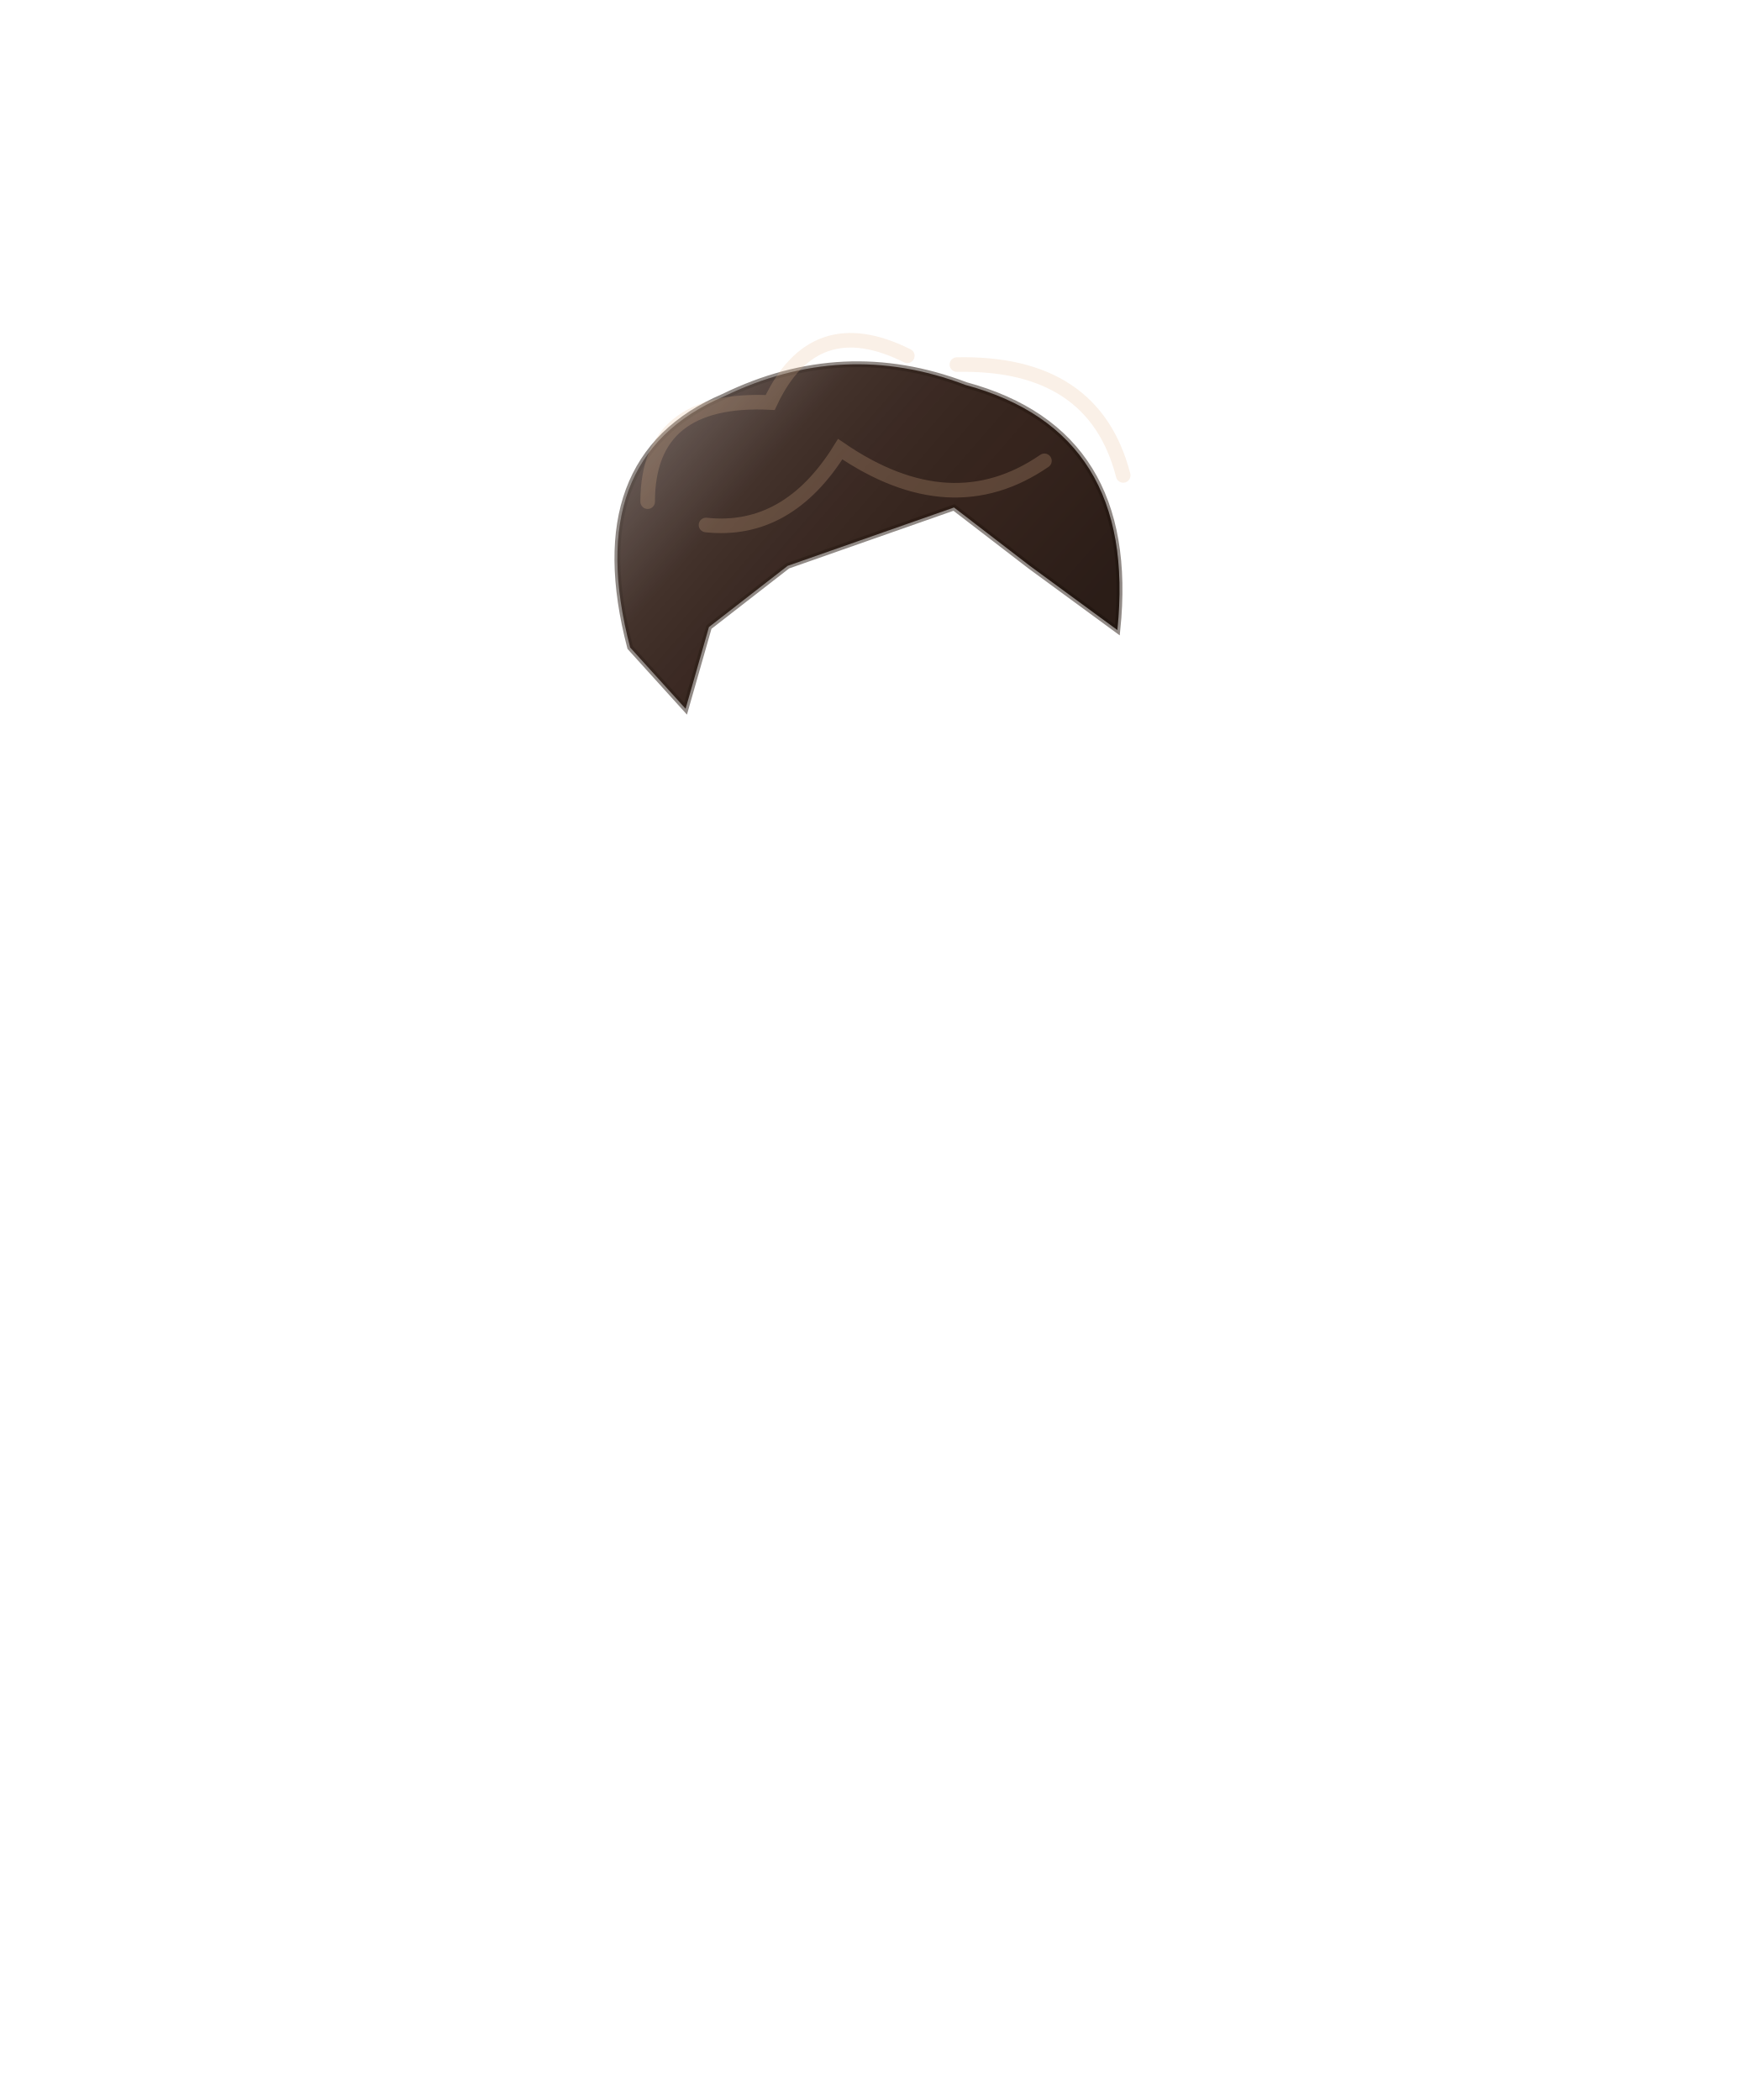
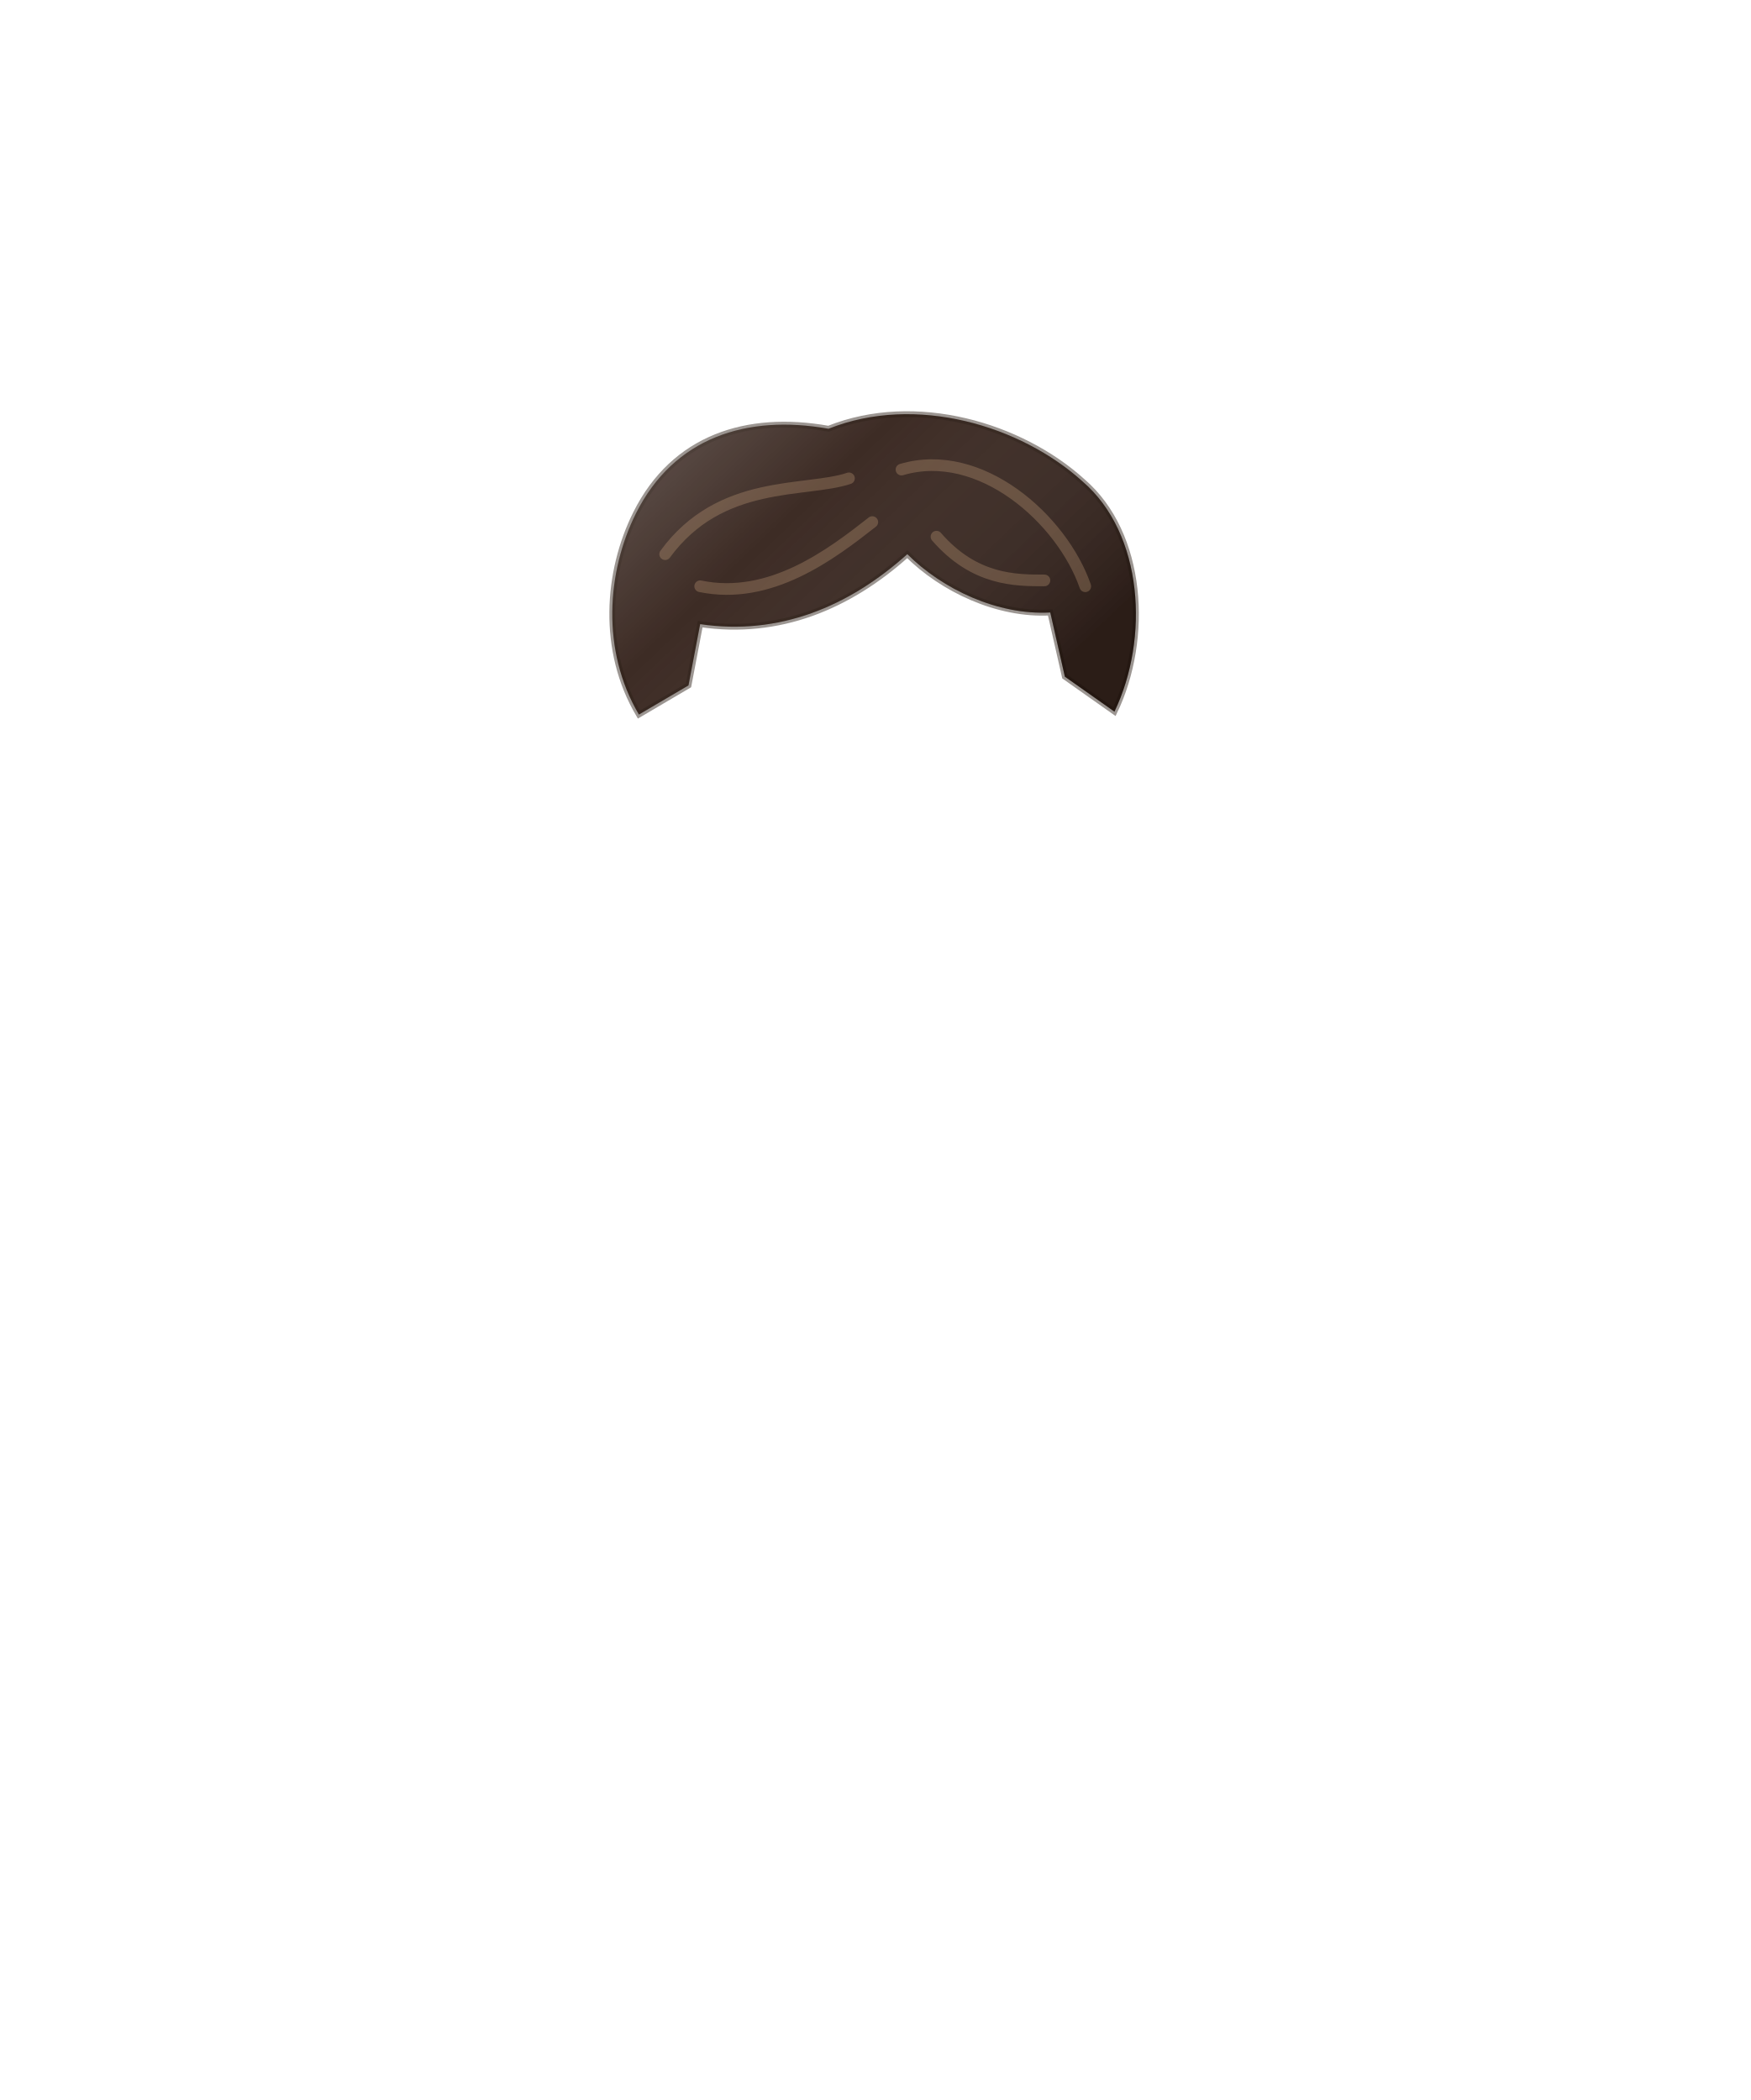
- <svg xmlns="http://www.w3.org/2000/svg" width="600" height="720" class="figure-svg" viewBox="0 0 600 720" aria-hidden="true">
+ <svg xmlns="http://www.w3.org/2000/svg" width="600" height="720" viewBox="0 0 600 720">
  <defs>
-     <linearGradient id="f6gold" x1="0" x2="1">
-       <stop stop-color="#d79b13" />
-       <stop offset=".22" stop-color="#ffd95a" />
-       <stop offset=".65" stop-color="#f4c337" />
-       <stop offset="1" stop-color="#d69b13" />
-     </linearGradient>
-     <linearGradient id="f6shine" x1="0" y1="0" x2="1" y2=".6">
-       <stop stop-color="#fff" stop-opacity=".37" />
-       <stop offset=".35" stop-color="#fff" stop-opacity=".06" />
-       <stop offset=".7" stop-color="#000" stop-opacity=".02" />
+     <linearGradient id="shine" x1="0" y1="0" x2="1" y2=".6">
+       <stop stop-color="#fff" stop-opacity=".24" />
+       <stop offset=".4" stop-color="#fff" stop-opacity=".03" />
      <stop offset="1" stop-color="#000" stop-opacity=".22" />
    </linearGradient>
+     <clipPath id="face-opening">
+       <path d="M190 110 H410 V327 H356 V224 C336 225 316 215 300 211 C282 222 263 225 244 224 V327 H190 Z" />
+     </clipPath>
  </defs>
-   <g>
-     <path d="M216 222q-17-65 32-86 41-20 83-4 59 16 52 84l-30-22-26-20-57 20-27 21-8 28Z" fill="#37251e" stroke="#24170f" stroke-opacity=".5" stroke-width="2" />
-     <path d="M216 222q-17-65 32-86 41-20 83-4 59 16 52 84l-30-22-26-20-57 20-27 21-8 28Z" fill="url(#f6shine)" />
-     <g fill="none" stroke="#e8be91" stroke-opacity=".22" stroke-width="5" stroke-linecap="round">
-       <path d="M222 172q0-36 42-34 15-32 47-16m-69 58q28 3 46-26 38 26 70 4m-30-33q47-1 57 38" />
-     </g>
+   <g clip-path="url(#face-opening)">
+     <path d="M219 245 C206 223 208 196 218 176 C231 150 256 142 284 147 C314 135 350 146 371 165 C392 183 394 219 382 244 L365 232 L360 210 C342 211 323 202 311 190 C291 208 267 218 240 214 L236 235 Z" fill="#37251e" stroke="#24170f" stroke-opacity=".45" stroke-width="2" />
+     <path d="M219 245 C206 223 208 196 218 176 C231 150 256 142 284 147 C314 135 350 146 371 165 C392 183 394 219 382 244 L365 232 L360 210 C342 211 323 202 311 190 C291 208 267 218 240 214 L236 235 Z" fill="url(#shine)" />
+     <path d="M228 190 C247 164 276 169 291 164 M240 201 C264 206 285 190 299 179 M309 161 C336 153 364 178 372 201 M321 184 C334 199 348 199 358 199" fill="none" stroke="#e8be91" stroke-opacity=".25" stroke-width="4" stroke-linecap="round" />
  </g>
</svg>
